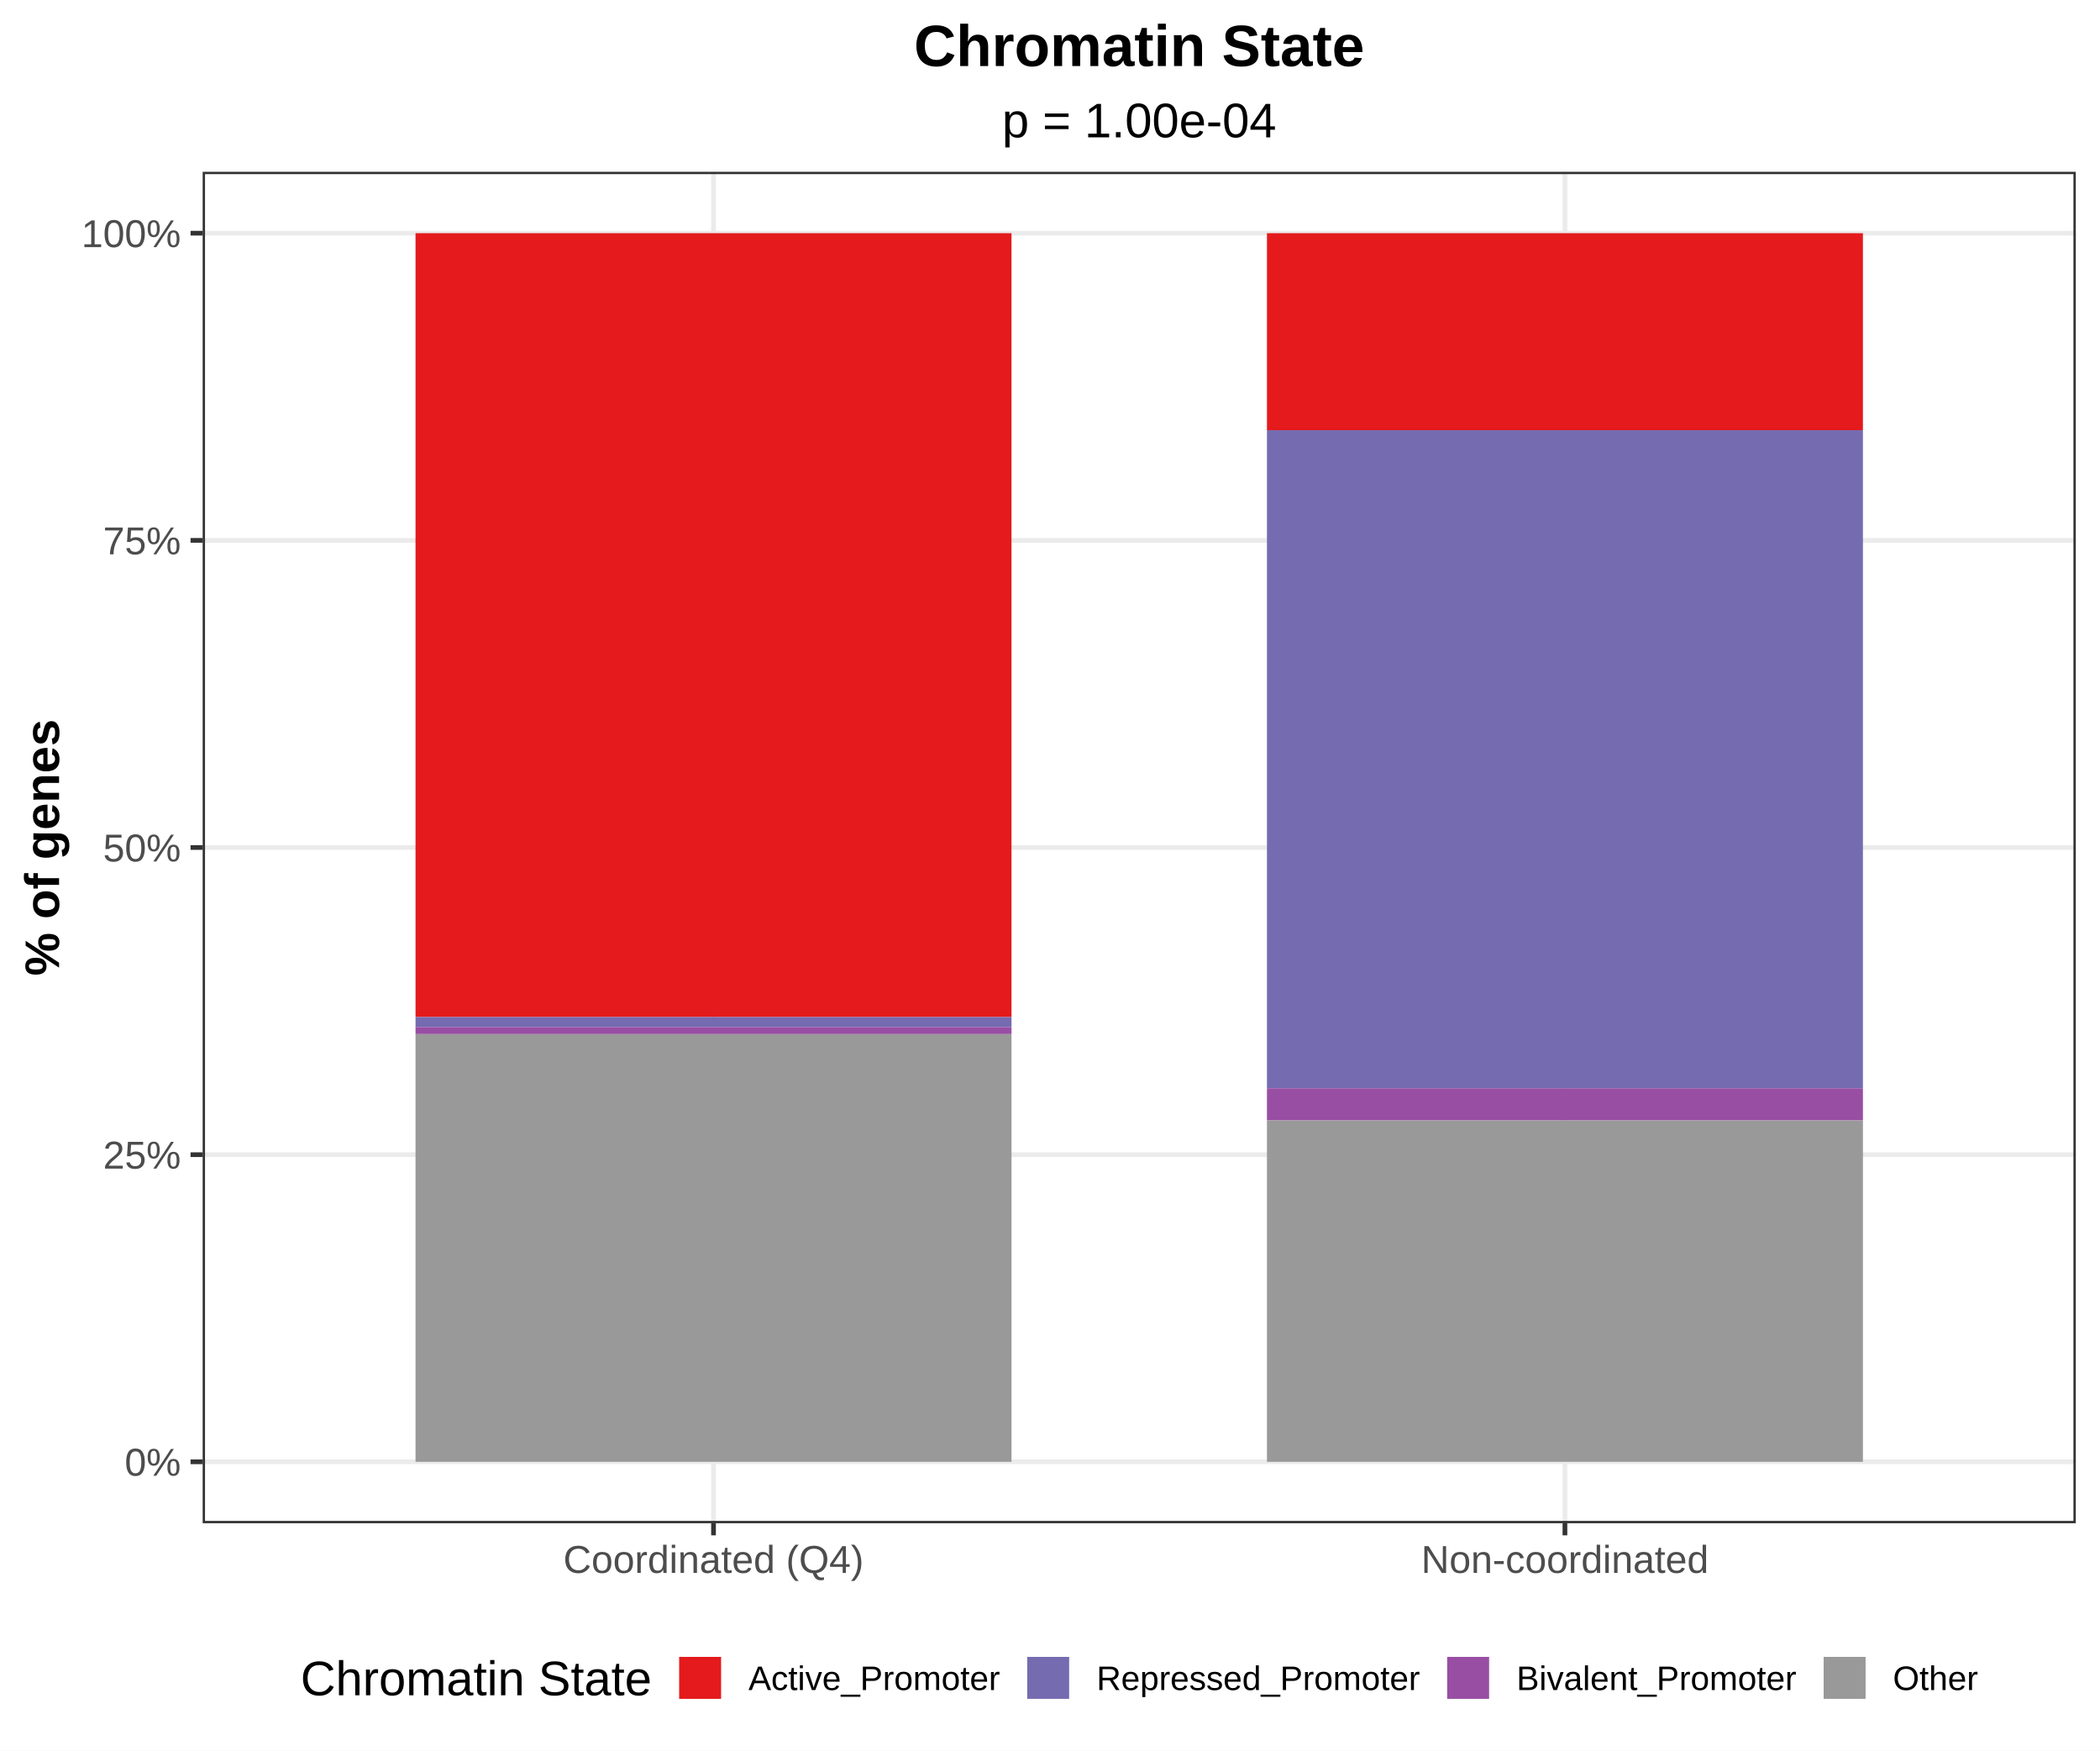
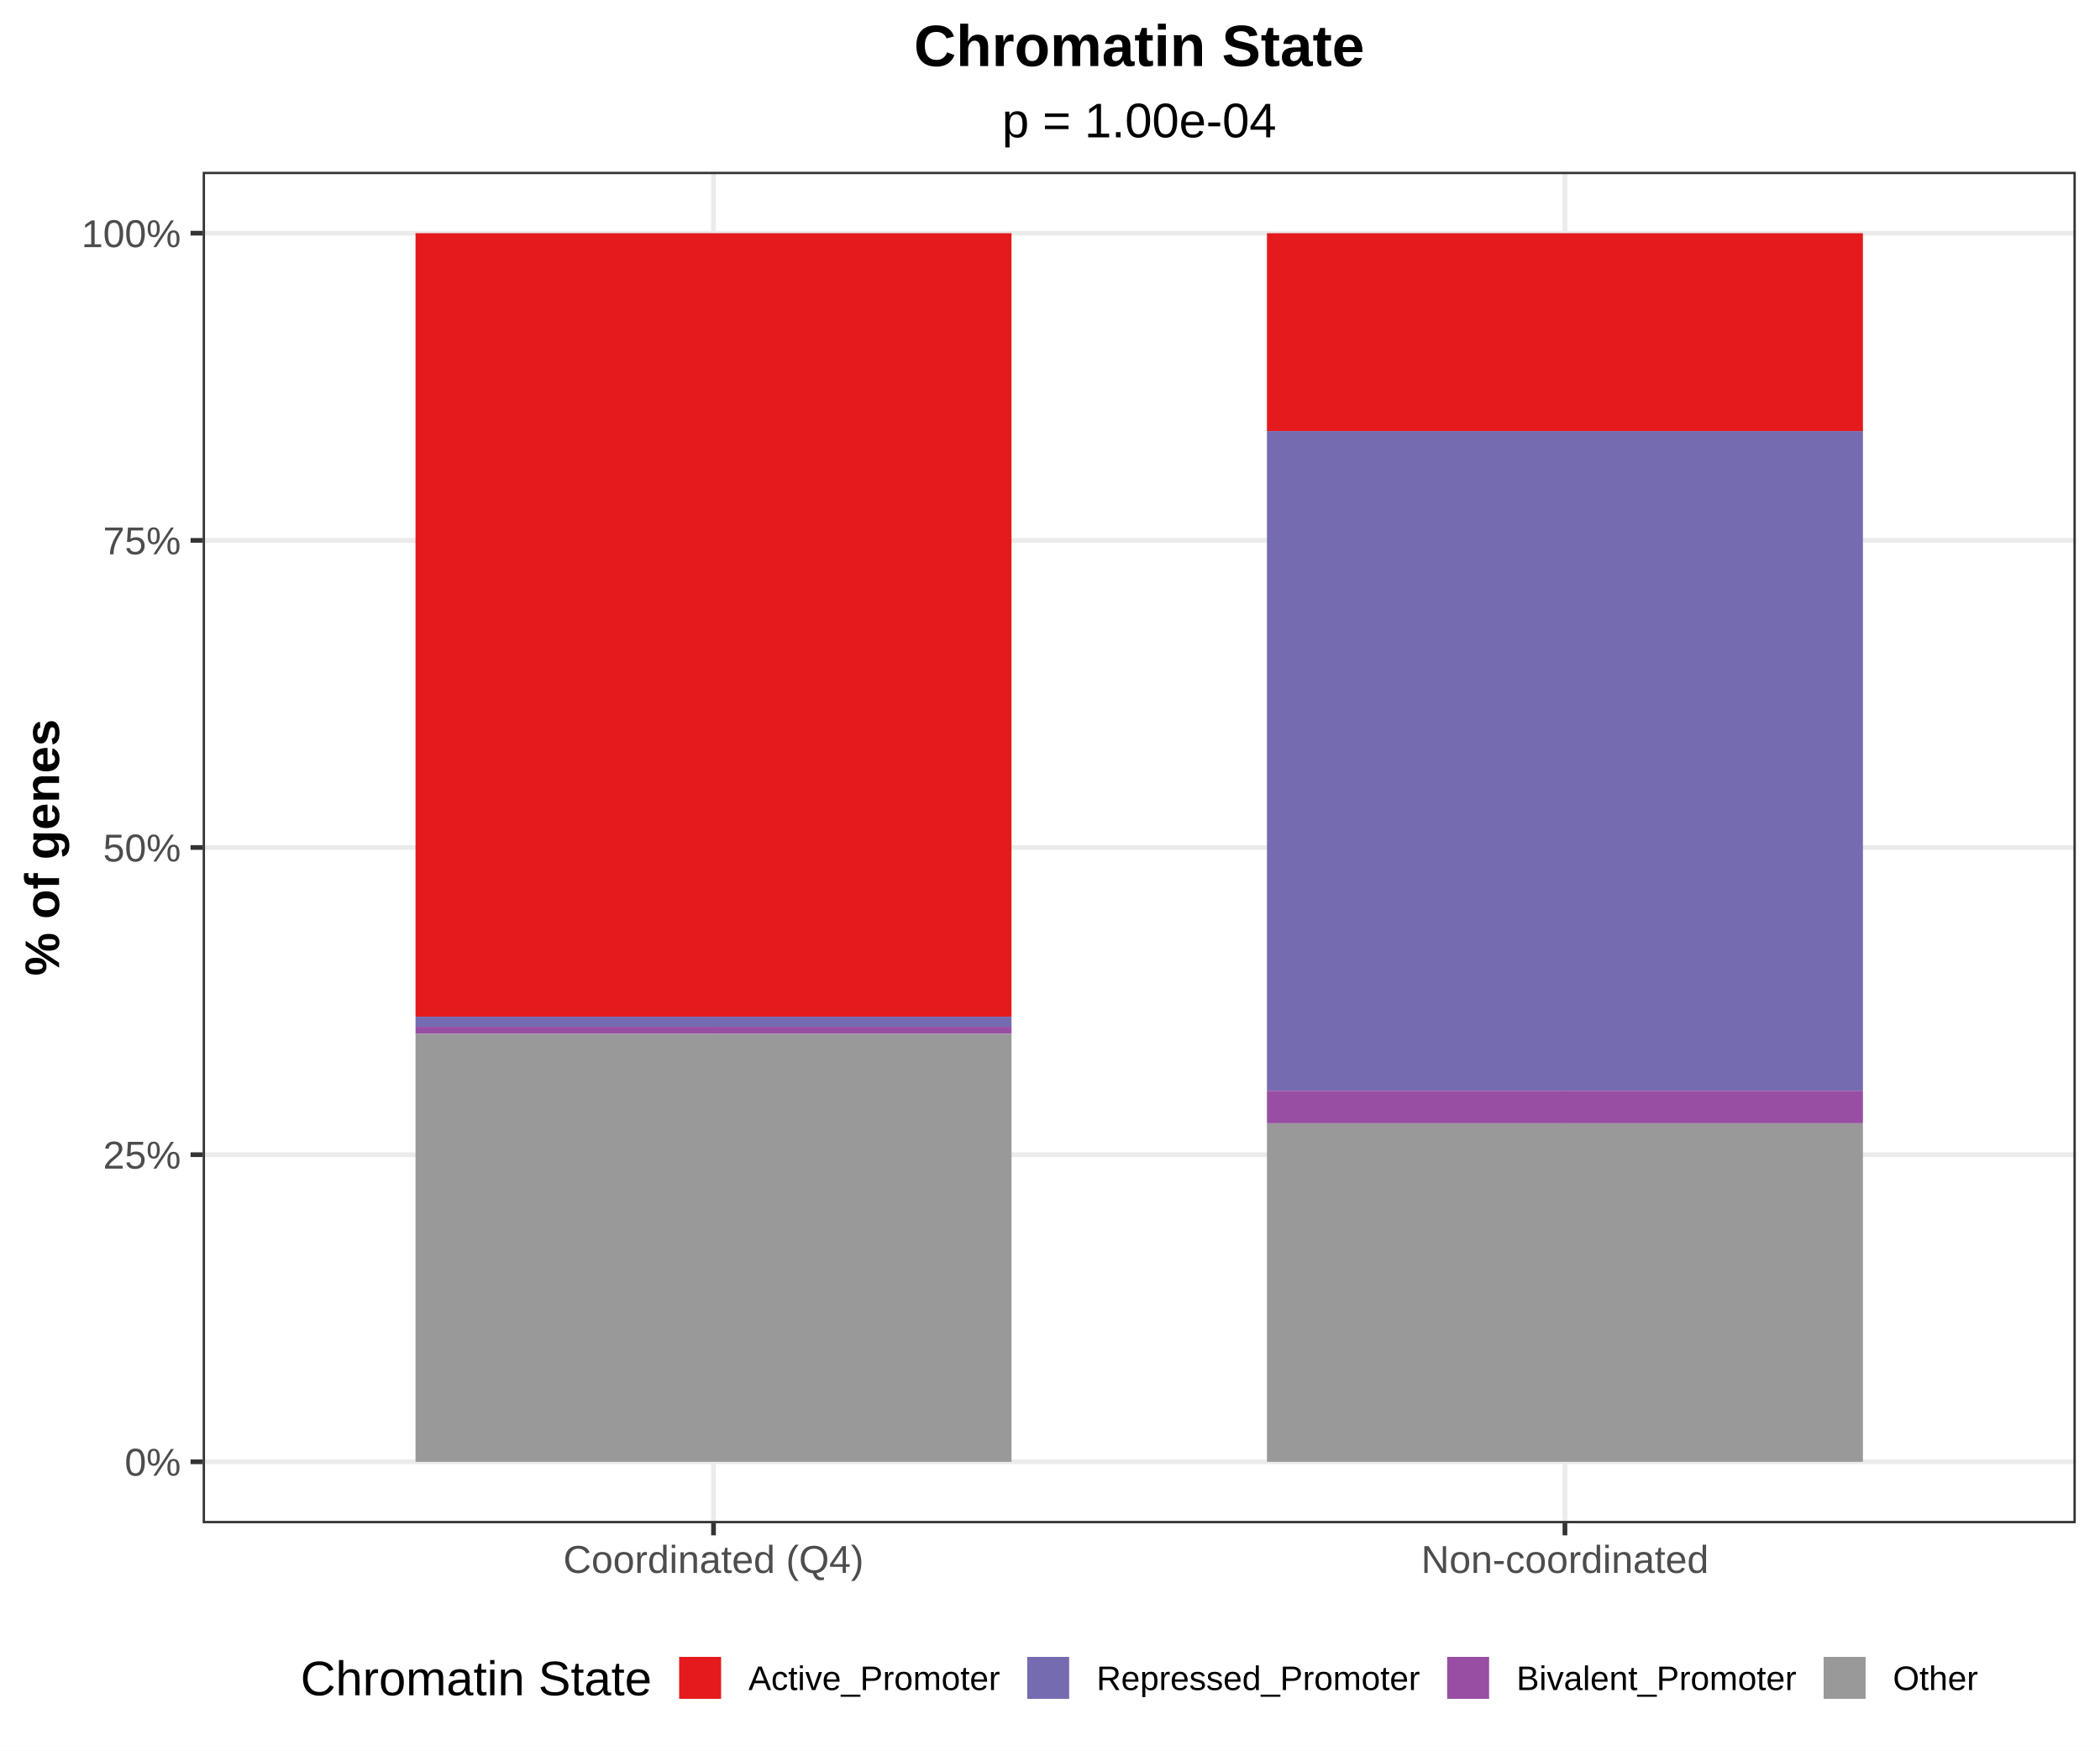
<svg xmlns="http://www.w3.org/2000/svg" width="432.00pt" height="360.00pt" viewBox="0 0 432.00 360.00">
  <g class="svglite">
    <defs>
      <style type="text/css">
    .svglite line, .svglite polyline, .svglite polygon, .svglite path, .svglite rect, .svglite circle {
      fill: none;
      stroke: #000000;
      stroke-linecap: round;
      stroke-linejoin: round;
      stroke-miterlimit: 10.00;
    }
    .svglite text {
      white-space: pre;
    }
    .svglite g.glyphgroup path {
      fill: inherit;
      stroke: none;
    }
  </style>
    </defs>
    <rect width="100%" height="100%" style="stroke: none; fill: #FFFFFF;" />
    <defs>
      <clipPath id="cpMC4wMHw0MzIuMDB8MC4wMHwzNjAuMDA=">
        <rect x="0.00" y="0.00" width="432.00" height="360.00" />
      </clipPath>
    </defs>
    <g clip-path="url(#cpMC4wMHw0MzIuMDB8MC4wMHwzNjAuMDA=)">
      <rect x="0.00" y="0" width="432.00" height="360.00" style="stroke-width: 0.97; stroke: #FFFFFF; fill: #FFFFFF;" />
    </g>
    <defs>
      <clipPath id="cpNDEuNjl8NDI3LjAyfDM1LjMzfDMxMy4yNw==">
        <rect x="41.69" y="35.33" width="385.33" height="277.95" />
      </clipPath>
    </defs>
    <g clip-path="url(#cpNDEuNjl8NDI3LjAyfDM1LjMzfDMxMy4yNw==)">
      <rect x="41.69" y="35.33" width="385.33" height="277.95" style="stroke-width: 0.97; stroke: none; fill: #FFFFFF;" />
      <polyline points="41.69,300.64 427.02,300.64 " style="stroke-width: 0.97; stroke: #EBEBEB; stroke-linecap: butt;" />
      <polyline points="41.69,237.47 427.02,237.47 " style="stroke-width: 0.97; stroke: #EBEBEB; stroke-linecap: butt;" />
      <polyline points="41.69,174.30 427.02,174.30 " style="stroke-width: 0.97; stroke: #EBEBEB; stroke-linecap: butt;" />
      <polyline points="41.69,111.13 427.02,111.13 " style="stroke-width: 0.97; stroke: #EBEBEB; stroke-linecap: butt;" />
      <polyline points="41.69,47.96 427.02,47.96 " style="stroke-width: 0.97; stroke: #EBEBEB; stroke-linecap: butt;" />
      <polyline points="146.78,313.27 146.78,35.33 " style="stroke-width: 0.97; stroke: #EBEBEB; stroke-linecap: butt;" />
      <polyline points="321.93,313.27 321.93,35.33 " style="stroke-width: 0.97; stroke: #EBEBEB; stroke-linecap: butt;" />
-       <rect x="85.48" y="47.96" width="122.60" height="161.21" style="stroke-width: 0.97; stroke: none; stroke-linecap: butt; stroke-linejoin: miter; fill: #E41A1C;" />
-       <rect x="85.48" y="209.17" width="122.60" height="2.06" style="stroke-width: 0.97; stroke: none; stroke-linecap: butt; stroke-linejoin: miter; fill: #756BB1;" />
-       <rect x="85.48" y="211.23" width="122.60" height="1.45" style="stroke-width: 0.97; stroke: none; stroke-linecap: butt; stroke-linejoin: miter; fill: #984EA3;" />
-       <rect x="85.48" y="212.68" width="122.60" height="87.96" style="stroke-width: 0.97; stroke: none; stroke-linecap: butt; stroke-linejoin: miter; fill: #999999;" />
-       <rect x="260.63" y="47.96" width="122.60" height="40.52" style="stroke-width: 0.97; stroke: none; stroke-linecap: butt; stroke-linejoin: miter; fill: #E41A1C;" />
-       <rect x="260.63" y="88.48" width="122.60" height="135.34" style="stroke-width: 0.97; stroke: none; stroke-linecap: butt; stroke-linejoin: miter; fill: #756BB1;" />
-       <rect x="260.63" y="223.82" width="122.60" height="6.61" style="stroke-width: 0.97; stroke: none; stroke-linecap: butt; stroke-linejoin: miter; fill: #984EA3;" />
-       <rect x="260.63" y="230.44" width="122.60" height="70.20" style="stroke-width: 0.97; stroke: none; stroke-linecap: butt; stroke-linejoin: miter; fill: #999999;" />
+       <rect x="85.48" y="47.96" width="122.60" height="161.14" style="stroke-width: 0.97; stroke: none; stroke-linecap: butt; stroke-linejoin: miter; fill: #E41A1C;" />
+       <rect x="85.48" y="209.10" width="122.60" height="2.07" style="stroke-width: 0.97; stroke: none; stroke-linecap: butt; stroke-linejoin: miter; fill: #756BB1;" />
+       <rect x="85.48" y="211.17" width="122.60" height="1.46" style="stroke-width: 0.97; stroke: none; stroke-linecap: butt; stroke-linejoin: miter; fill: #984EA3;" />
+       <rect x="85.48" y="212.63" width="122.60" height="88.01" style="stroke-width: 0.97; stroke: none; stroke-linecap: butt; stroke-linejoin: miter; fill: #999999;" />
+       <rect x="260.63" y="47.96" width="122.60" height="40.70" style="stroke-width: 0.97; stroke: none; stroke-linecap: butt; stroke-linejoin: miter; fill: #E41A1C;" />
+       <rect x="260.63" y="88.66" width="122.60" height="135.70" style="stroke-width: 0.97; stroke: none; stroke-linecap: butt; stroke-linejoin: miter; fill: #756BB1;" />
+       <rect x="260.63" y="224.35" width="122.60" height="6.66" style="stroke-width: 0.97; stroke: none; stroke-linecap: butt; stroke-linejoin: miter; fill: #984EA3;" />
+       <rect x="260.63" y="231.02" width="122.60" height="69.62" style="stroke-width: 0.97; stroke: none; stroke-linecap: butt; stroke-linejoin: miter; fill: #999999;" />
      <rect x="41.69" y="35.33" width="385.33" height="277.95" style="stroke-width: 0.97; stroke: #333333;" />
    </g>
    <g clip-path="url(#cpMC4wMHw0MzIuMDB8MC4wMHwzNjAuMDA=)">
      <text x="37.21" y="303.50" text-anchor="end" style="font-size: 8.00px;fill: #4D4D4D; font-family: &quot;Arial&quot;;" textLength="11.56px" lengthAdjust="spacingAndGlyphs">0%</text>
      <text x="37.21" y="240.34" text-anchor="end" style="font-size: 8.00px;fill: #4D4D4D; font-family: &quot;Arial&quot;;" textLength="16.02px" lengthAdjust="spacingAndGlyphs">25%</text>
      <text x="37.21" y="177.17" text-anchor="end" style="font-size: 8.00px;fill: #4D4D4D; font-family: &quot;Arial&quot;;" textLength="16.02px" lengthAdjust="spacingAndGlyphs">50%</text>
      <text x="37.21" y="114.00" text-anchor="end" style="font-size: 8.00px;fill: #4D4D4D; font-family: &quot;Arial&quot;;" textLength="16.02px" lengthAdjust="spacingAndGlyphs">75%</text>
      <text x="37.21" y="50.83" text-anchor="end" style="font-size: 8.00px;fill: #4D4D4D; font-family: &quot;Arial&quot;;" textLength="20.47px" lengthAdjust="spacingAndGlyphs">100%</text>
      <polyline points="39.20,300.64 41.69,300.64 " style="stroke-width: 0.97; stroke: #333333; stroke-linecap: butt;" />
      <polyline points="39.20,237.47 41.69,237.47 " style="stroke-width: 0.97; stroke: #333333; stroke-linecap: butt;" />
      <polyline points="39.20,174.30 41.69,174.30 " style="stroke-width: 0.97; stroke: #333333; stroke-linecap: butt;" />
      <polyline points="39.20,111.13 41.69,111.13 " style="stroke-width: 0.97; stroke: #333333; stroke-linecap: butt;" />
      <polyline points="39.20,47.96 41.69,47.96 " style="stroke-width: 0.97; stroke: #333333; stroke-linecap: butt;" />
      <polyline points="146.78,315.76 146.78,313.27 " style="stroke-width: 0.97; stroke: #333333; stroke-linecap: butt;" />
      <polyline points="321.93,315.76 321.93,313.27 " style="stroke-width: 0.97; stroke: #333333; stroke-linecap: butt;" />
      <text x="146.78" y="323.49" text-anchor="middle" style="font-size: 8.00px;fill: #4D4D4D; font-family: &quot;Arial&quot;;" textLength="61.86px" lengthAdjust="spacingAndGlyphs">Coordinated (Q4)</text>
      <text x="321.93" y="323.49" text-anchor="middle" style="font-size: 8.00px;fill: #4D4D4D; font-family: &quot;Arial&quot;;" textLength="59.20px" lengthAdjust="spacingAndGlyphs">Non-coordinated</text>
      <text transform="translate(12.15,174.30) rotate(-90)" text-anchor="middle" style="font-size: 10.00px; font-weight: bold; font-family: &quot;Arial&quot;;" textLength="52.80px" lengthAdjust="spacingAndGlyphs">% of genes</text>
      <rect x="56.84" y="335.13" width="355.03" height="19.88" style="stroke-width: 0.97; stroke: none; fill: #FFFFFF;" />
      <text x="61.82" y="348.66" style="font-size: 10.00px; font-family: &quot;Arial&quot;;" textLength="72.27px" lengthAdjust="spacingAndGlyphs">Chromatin State</text>
      <rect x="139.07" y="340.12" width="9.92" height="9.92" style="stroke-width: 0.97; stroke: none; fill: #FFFFFF;" />
      <rect x="139.71" y="340.76" width="8.63" height="8.63" style="stroke-width: 0.97; stroke: none; stroke-linecap: butt; stroke-linejoin: miter; fill: #E41A1C;" />
      <rect x="210.67" y="340.12" width="9.92" height="9.92" style="stroke-width: 0.97; stroke: none; fill: #FFFFFF;" />
      <rect x="211.31" y="340.76" width="8.63" height="8.63" style="stroke-width: 0.97; stroke: none; stroke-linecap: butt; stroke-linejoin: miter; fill: #756BB1;" />
      <rect x="297.05" y="340.12" width="9.92" height="9.92" style="stroke-width: 0.97; stroke: none; fill: #FFFFFF;" />
      <rect x="297.70" y="340.76" width="8.63" height="8.63" style="stroke-width: 0.97; stroke: none; stroke-linecap: butt; stroke-linejoin: miter; fill: #984EA3;" />
      <rect x="374.50" y="340.12" width="9.92" height="9.92" style="stroke-width: 0.97; stroke: none; fill: #FFFFFF;" />
      <rect x="375.15" y="340.76" width="8.63" height="8.63" style="stroke-width: 0.97; stroke: none; stroke-linecap: butt; stroke-linejoin: miter; fill: #999999;" />
      <text x="153.97" y="347.58" style="font-size: 7.00px; font-family: &quot;Arial&quot;;" textLength="51.72px" lengthAdjust="spacingAndGlyphs">Active_Promoter</text>
      <text x="225.57" y="347.58" style="font-size: 7.00px; font-family: &quot;Arial&quot;;" textLength="66.50px" lengthAdjust="spacingAndGlyphs">Repressed_Promoter</text>
      <text x="311.96" y="347.58" style="font-size: 7.00px; font-family: &quot;Arial&quot;;" textLength="57.56px" lengthAdjust="spacingAndGlyphs">Bivalent_Promoter</text>
      <text x="389.40" y="347.58" style="font-size: 7.00px; font-family: &quot;Arial&quot;;" textLength="17.48px" lengthAdjust="spacingAndGlyphs">Other</text>
      <text x="234.35" y="28.24" text-anchor="middle" style="font-size: 10.00px; font-family: &quot;Arial&quot;;" textLength="56.45px" lengthAdjust="spacingAndGlyphs">p = 1.00e-04</text>
      <text x="234.35" y="13.58" text-anchor="middle" style="font-size: 12.00px; font-weight: bold; font-family: &quot;Arial&quot;;" textLength="92.67px" lengthAdjust="spacingAndGlyphs">Chromatin State</text>
    </g>
  </g>
</svg>
